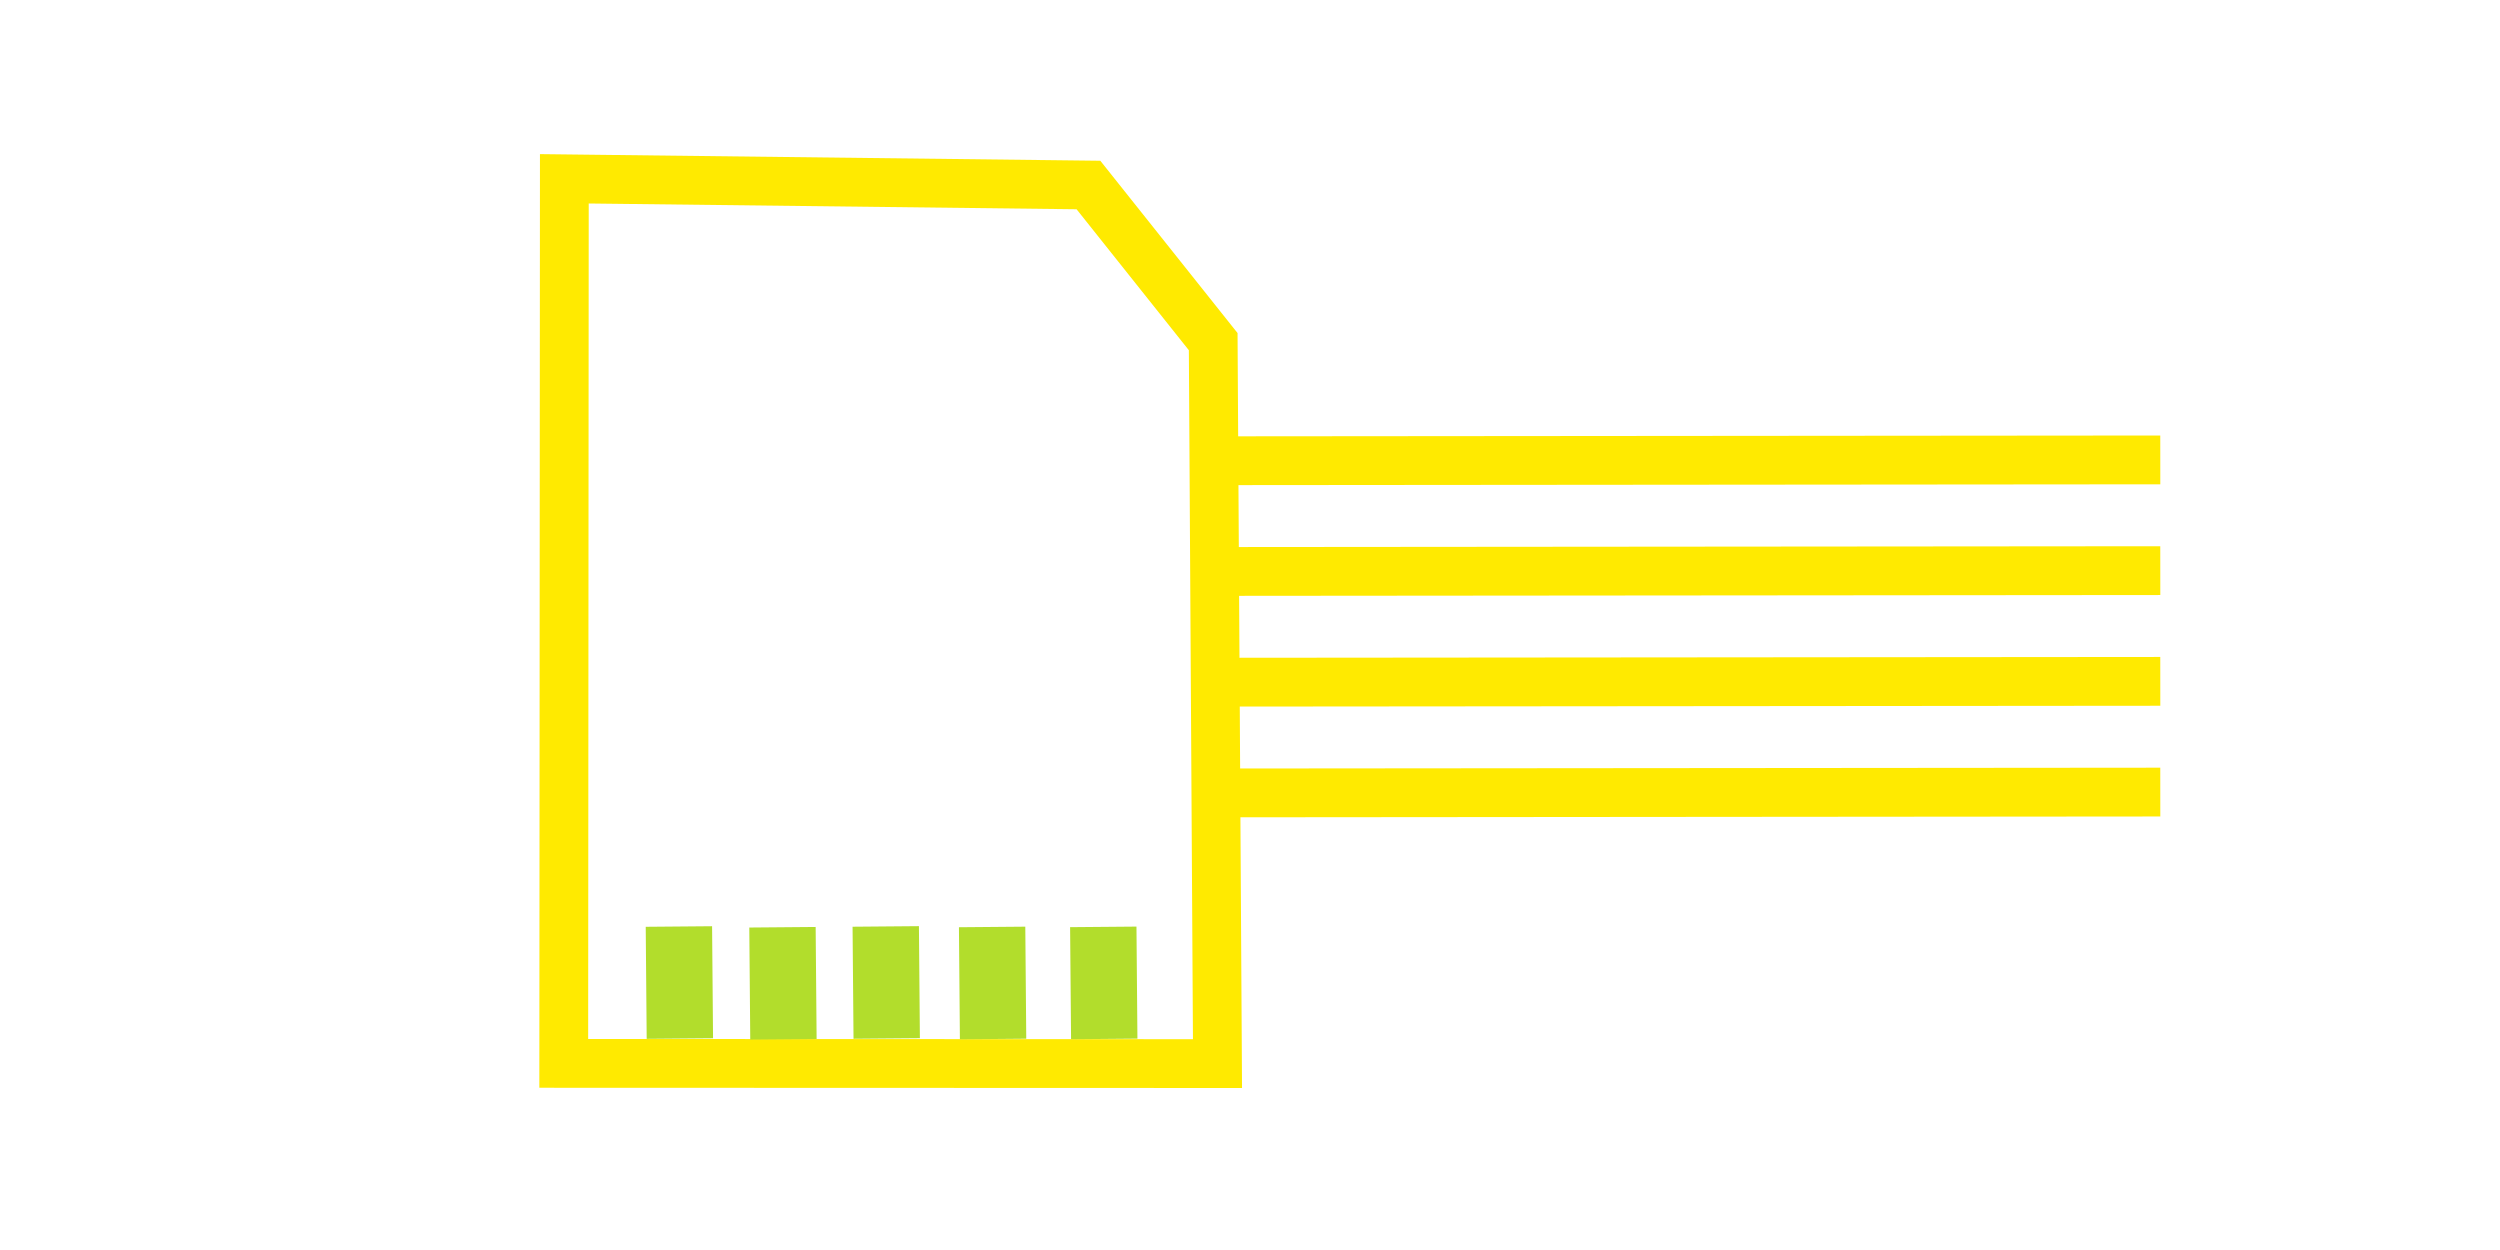
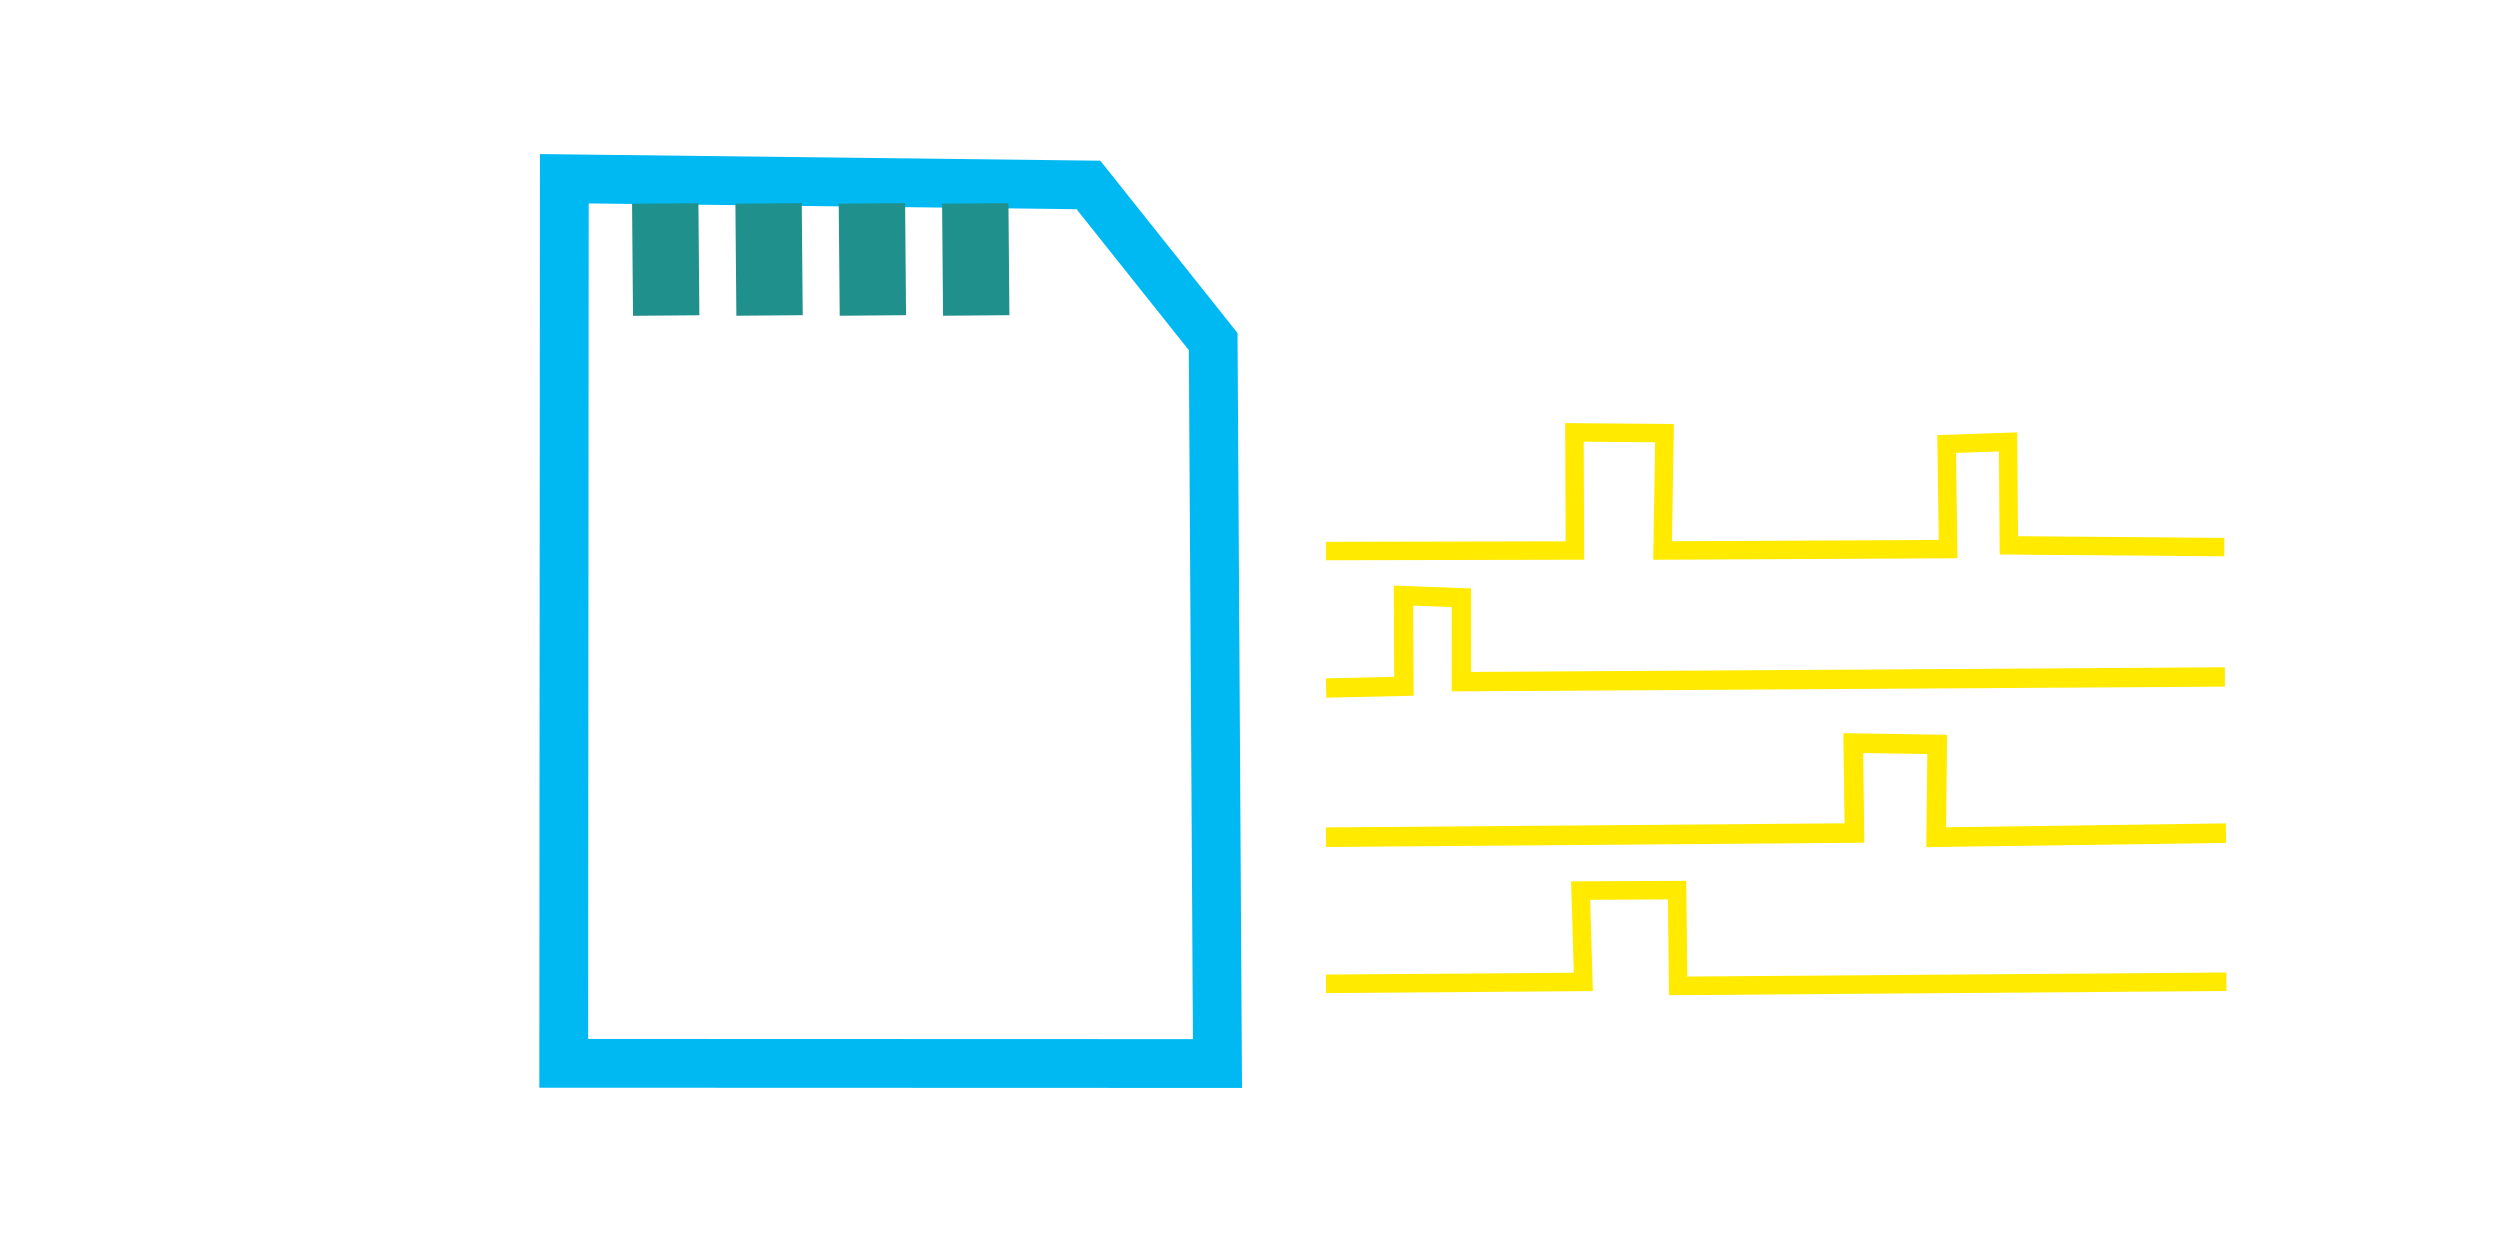
<svg xmlns="http://www.w3.org/2000/svg" width="128" height="64" viewBox="0 0 33.867 16.933" version="1.1" id="svg1" xml:space="preserve">
  <defs id="defs1">
    <linearGradient id="swatch1">
      <stop style="stop-color:#ffea00;stop-opacity:1;" offset="0" id="stop1" />
    </linearGradient>
  </defs>
  <g id="layer1" style="display:inline">
-     <g id="g2" style="fill:none">
-       <rect style="display:inline;fill:none;fill-opacity:1;stroke-width:0.265" id="rect1-56-4-6" width="33.867" height="16.933" x="5.7751464e-08" y="3.4997558e-07" />
-       <path style="display:inline;fill:none;fill-opacity:1;stroke:#ffea00;stroke-width:0.661;stroke-linecap:butt;stroke-linejoin:miter;stroke-dasharray:none;stroke-opacity:1" d="m 7.637,14.405 0.008,-11.983 7.1,0.084 1.69,2.122 0.058,9.78 z" id="path16-5-1" />
-       <path style="fill:none;stroke:#b2dd2c;stroke-width:0.899;stroke-linecap:butt;stroke-linejoin:miter;stroke-dasharray:none;stroke-opacity:1" d="m 9.197,12.551 0.013,1.518" id="path3-8" />
-       <path style="display:inline;fill:none;stroke:#b2dd2c;stroke-width:0.899;stroke-linecap:butt;stroke-linejoin:miter;stroke-dasharray:none;stroke-opacity:1" d="m 10.6,12.561 0.013,1.518" id="path3-2-7" />
-       <path style="display:inline;fill:none;stroke:#b2dd2c;stroke-width:0.899;stroke-linecap:butt;stroke-linejoin:miter;stroke-dasharray:none;stroke-opacity:1" d="m 11.999,12.55 0.013,1.518" id="path3-7-9" />
-       <path style="display:inline;fill:none;stroke:#b2dd2c;stroke-width:0.899;stroke-linecap:butt;stroke-linejoin:miter;stroke-dasharray:none;stroke-opacity:1" d="m 13.44,12.557 0.013,1.518" id="path3-6-2" />
-       <path style="display:inline;fill:none;stroke:#b2dd2c;stroke-width:0.899;stroke-linecap:butt;stroke-linejoin:miter;stroke-dasharray:none;stroke-opacity:1" d="m 14.946,12.556 0.013,1.518" id="path3-9-0" />
-       <path style="display:inline;fill:none;fill-opacity:1;stroke:#ffea00;stroke-width:0.661;stroke-linecap:butt;stroke-linejoin:miter;stroke-dasharray:none;stroke-opacity:1" d="m 16.7,7.741 12.565,-0.011" id="path16-9-2" />
-       <path style="display:inline;fill:none;fill-opacity:1;stroke:#ffea00;stroke-width:0.661;stroke-linecap:butt;stroke-linejoin:miter;stroke-dasharray:none;stroke-opacity:1" d="m 16.7,6.241 12.565,-0.011" id="path16-9-2-3" />
-       <path style="display:inline;fill:none;fill-opacity:1;stroke:#ffea00;stroke-width:0.661;stroke-linecap:butt;stroke-linejoin:miter;stroke-dasharray:none;stroke-opacity:1" d="m 16.7,9.241 12.565,-0.011" id="path16-9-2-31" />
-       <path style="display:inline;fill:none;fill-opacity:1;stroke:#ffea00;stroke-width:0.661;stroke-linecap:butt;stroke-linejoin:miter;stroke-dasharray:none;stroke-opacity:1" d="m 16.7,10.741 12.565,-0.011" id="path16-9-2-4" />
+     <g id="g20" transform="translate(-19.37121,71.12331)" style="fill:none">
+       <rect style="display:inline;fill:none;fill-opacity:1;stroke-width:0.265" id="rect1-56-4" width="33.867" height="16.933" x="19.371" y="-71.123" />
+       <path style="display:inline;fill:none;fill-opacity:1;stroke:#00b9f2;stroke-width:0.661;stroke-linecap:butt;stroke-linejoin:miter;stroke-dasharray:none;stroke-opacity:1" d="m 27.008,-56.719 0.008,-11.983 7.1,0.084 1.69,2.122 0.058,9.78 z" id="path16-5" />
+       <path style="fill:none;fill-opacity:1;stroke:#20908c;stroke-width:0.899;stroke-linecap:butt;stroke-linejoin:miter;stroke-dasharray:none;stroke-opacity:1" d="m 28.383,-68.367 0.013,1.518" id="path3" />
+       <path style="display:inline;fill:none;fill-opacity:1;stroke:#20908c;stroke-width:0.899;stroke-linecap:butt;stroke-linejoin:miter;stroke-dasharray:none;stroke-opacity:1" d="m 29.783,-68.368 0.013,1.518" id="path3-2" />
+       <path style="display:inline;fill:none;fill-opacity:1;stroke:#20908c;stroke-width:0.899;stroke-linecap:butt;stroke-linejoin:miter;stroke-dasharray:none;stroke-opacity:1" d="m 31.183,-68.368 0.013,1.518" id="path3-7" />
+       <path style="display:inline;fill:none;fill-opacity:1;stroke:#20908c;stroke-width:0.899;stroke-linecap:butt;stroke-linejoin:miter;stroke-dasharray:none;stroke-opacity:1" d="m 32.583,-68.368 0.013,1.518" id="path3-6" />
+       <path style="fill:none;fill-opacity:1;stroke:#ffea00;stroke-width:0.25px;stroke-linecap:butt;stroke-linejoin:miter;stroke-opacity:1" d="m 37.333,-63.659 3.373,-0.007 -0.006,-1.6 1.22,0.01 -0.026,1.59 3.868,-0.019 -0.02,-1.424 0.832,-0.028 0.011,1.401 2.918,0.024" id="path4" />
+       <path style="fill:none;fill-opacity:1;stroke:#ffea00;stroke-width:0.262px;stroke-linecap:butt;stroke-linejoin:miter;stroke-opacity:1" d="m 37.336,-61.803 1.054,-0.024 -0.006,-1.228 0.785,0.029 -0.001,1.137 10.343,-0.064" id="path6" />
+       <path style="fill:none;fill-opacity:1;stroke:#ffea00;stroke-width:0.265px;stroke-linecap:butt;stroke-linejoin:miter;stroke-opacity:1" d="m 37.334,-59.782 7.159,-0.057 -0.016,-1.218 1.137,0.018 -0.014,1.257 3.926,-0.055" id="path7" />
+       <path style="fill:none;fill-opacity:1;stroke:#ffea00;stroke-width:0.251px;stroke-linecap:butt;stroke-linejoin:miter;stroke-opacity:1" d="m 37.334,-57.796 3.486,-0.026 -0.036,-1.237 1.306,-0.006 0.015,1.297 7.427,-0.056" id="path16" />
    </g>
  </g>
</svg>
